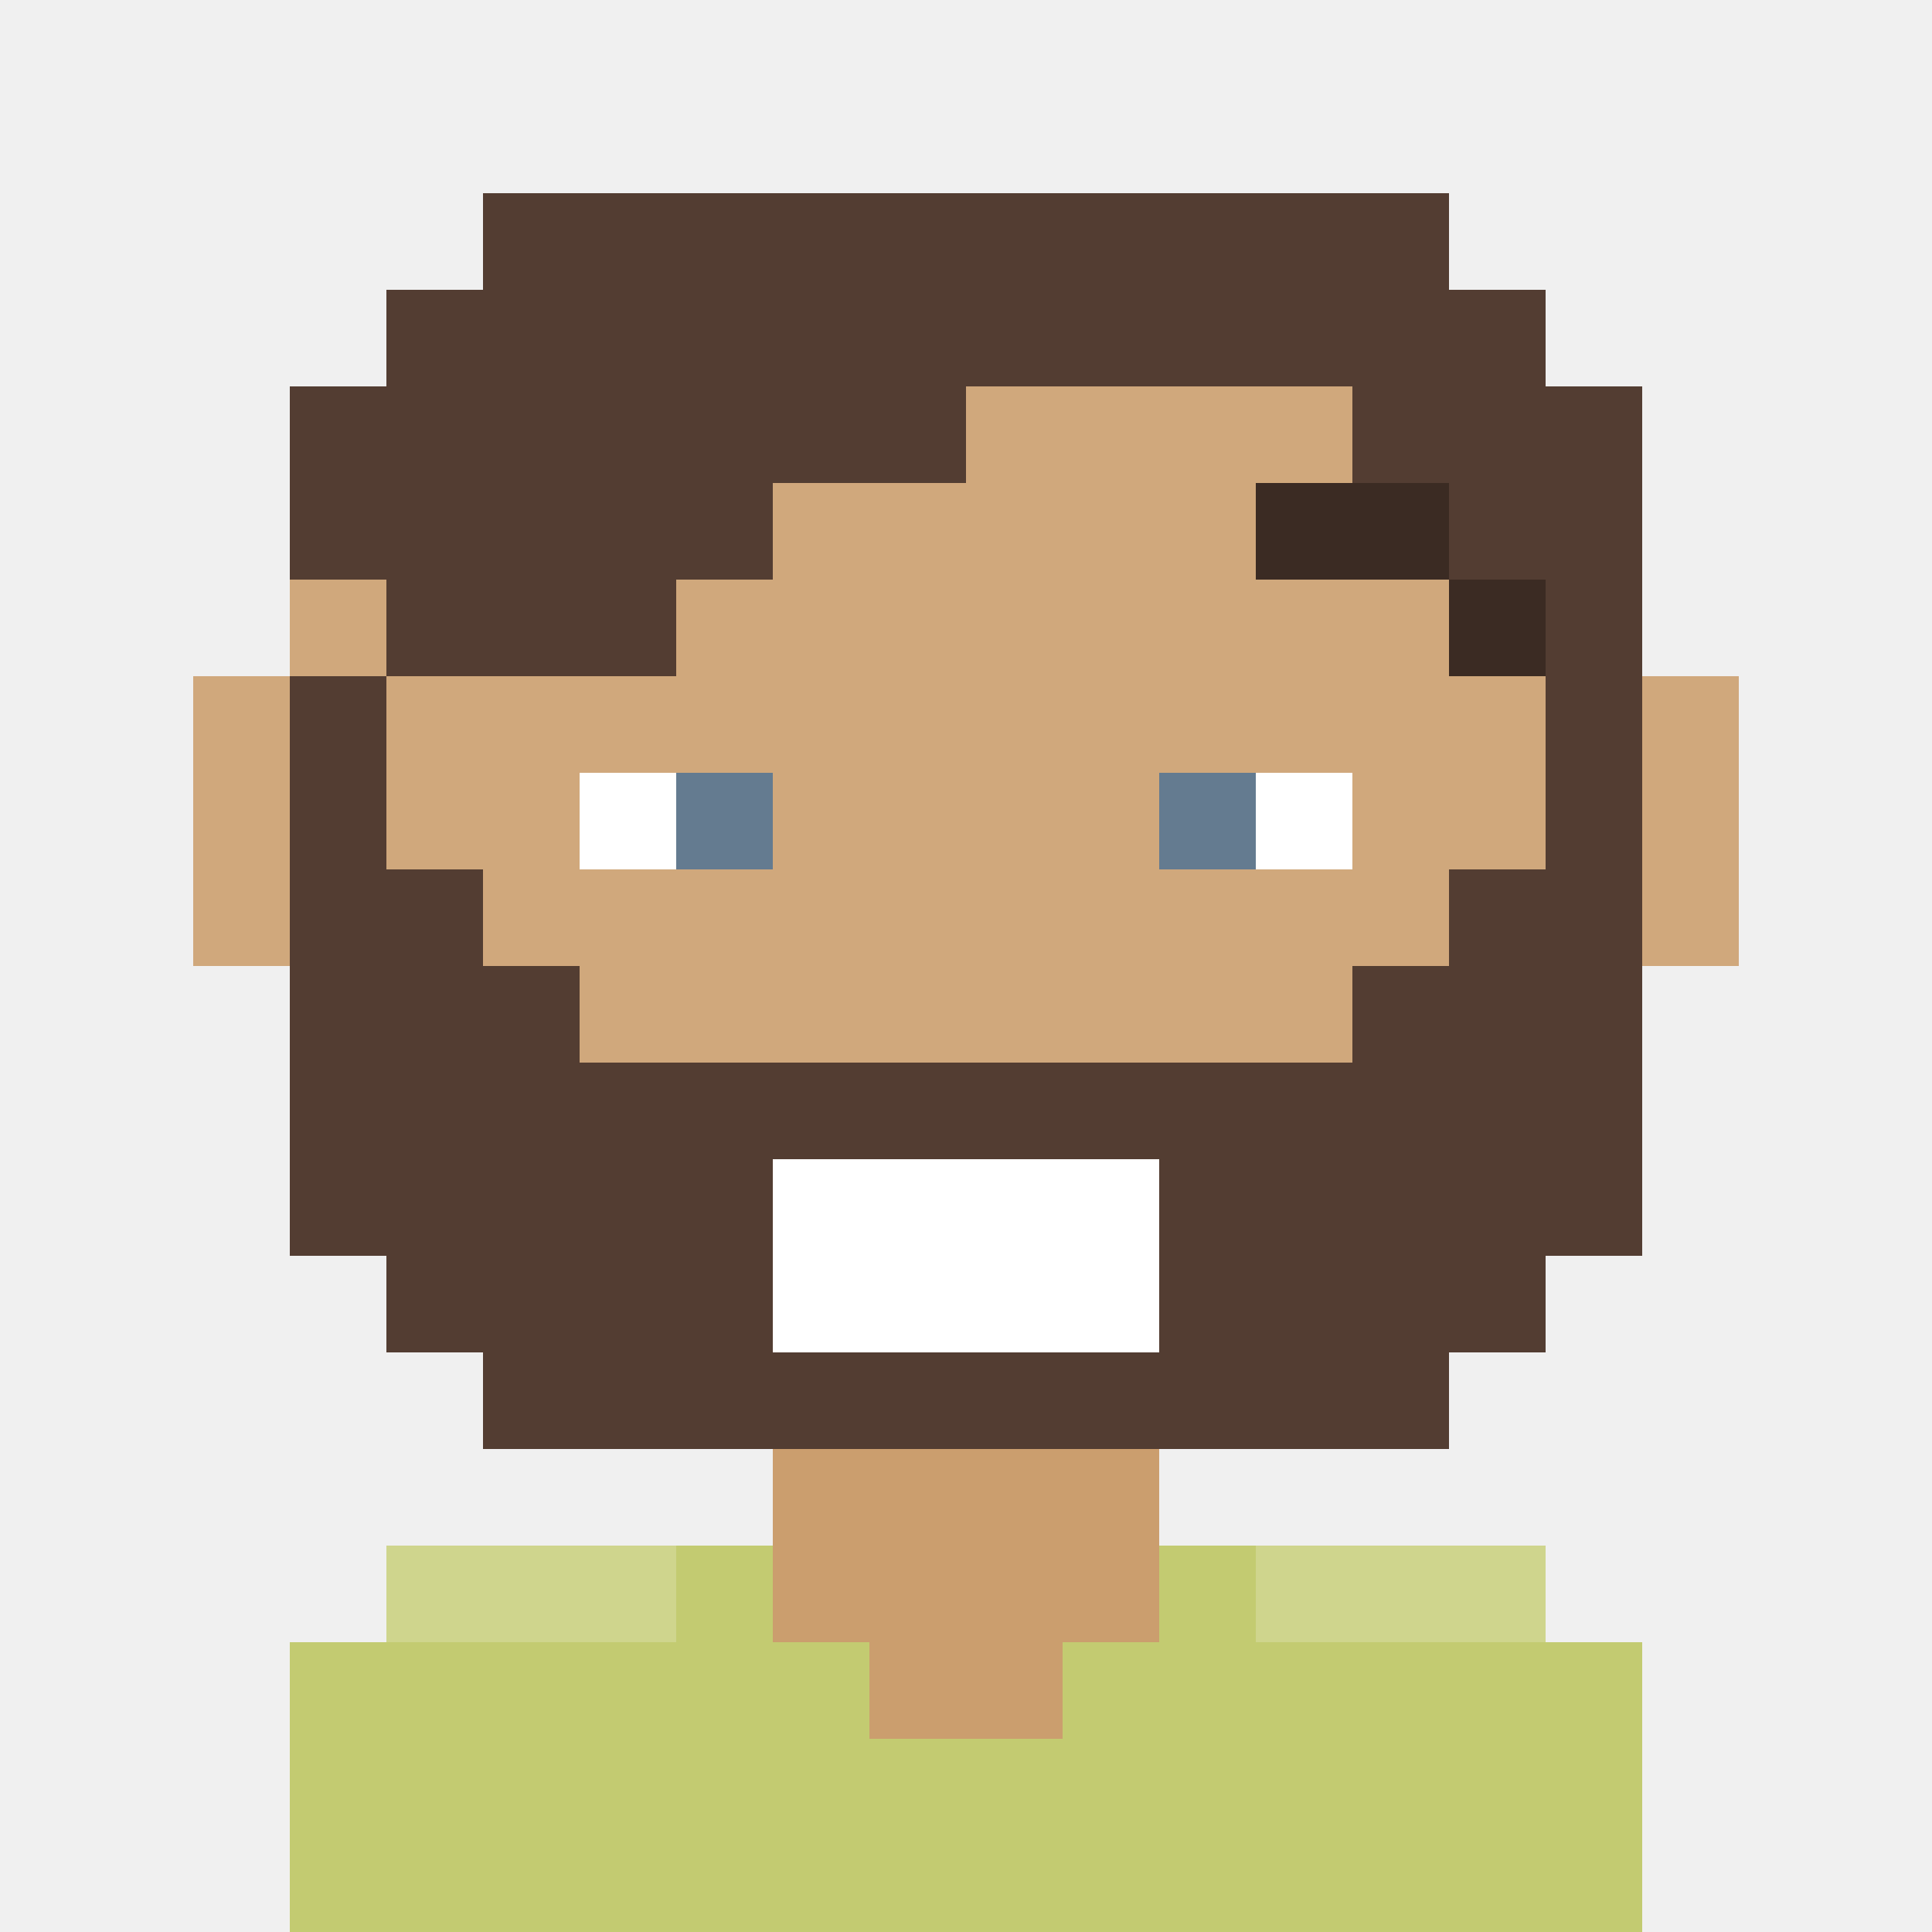
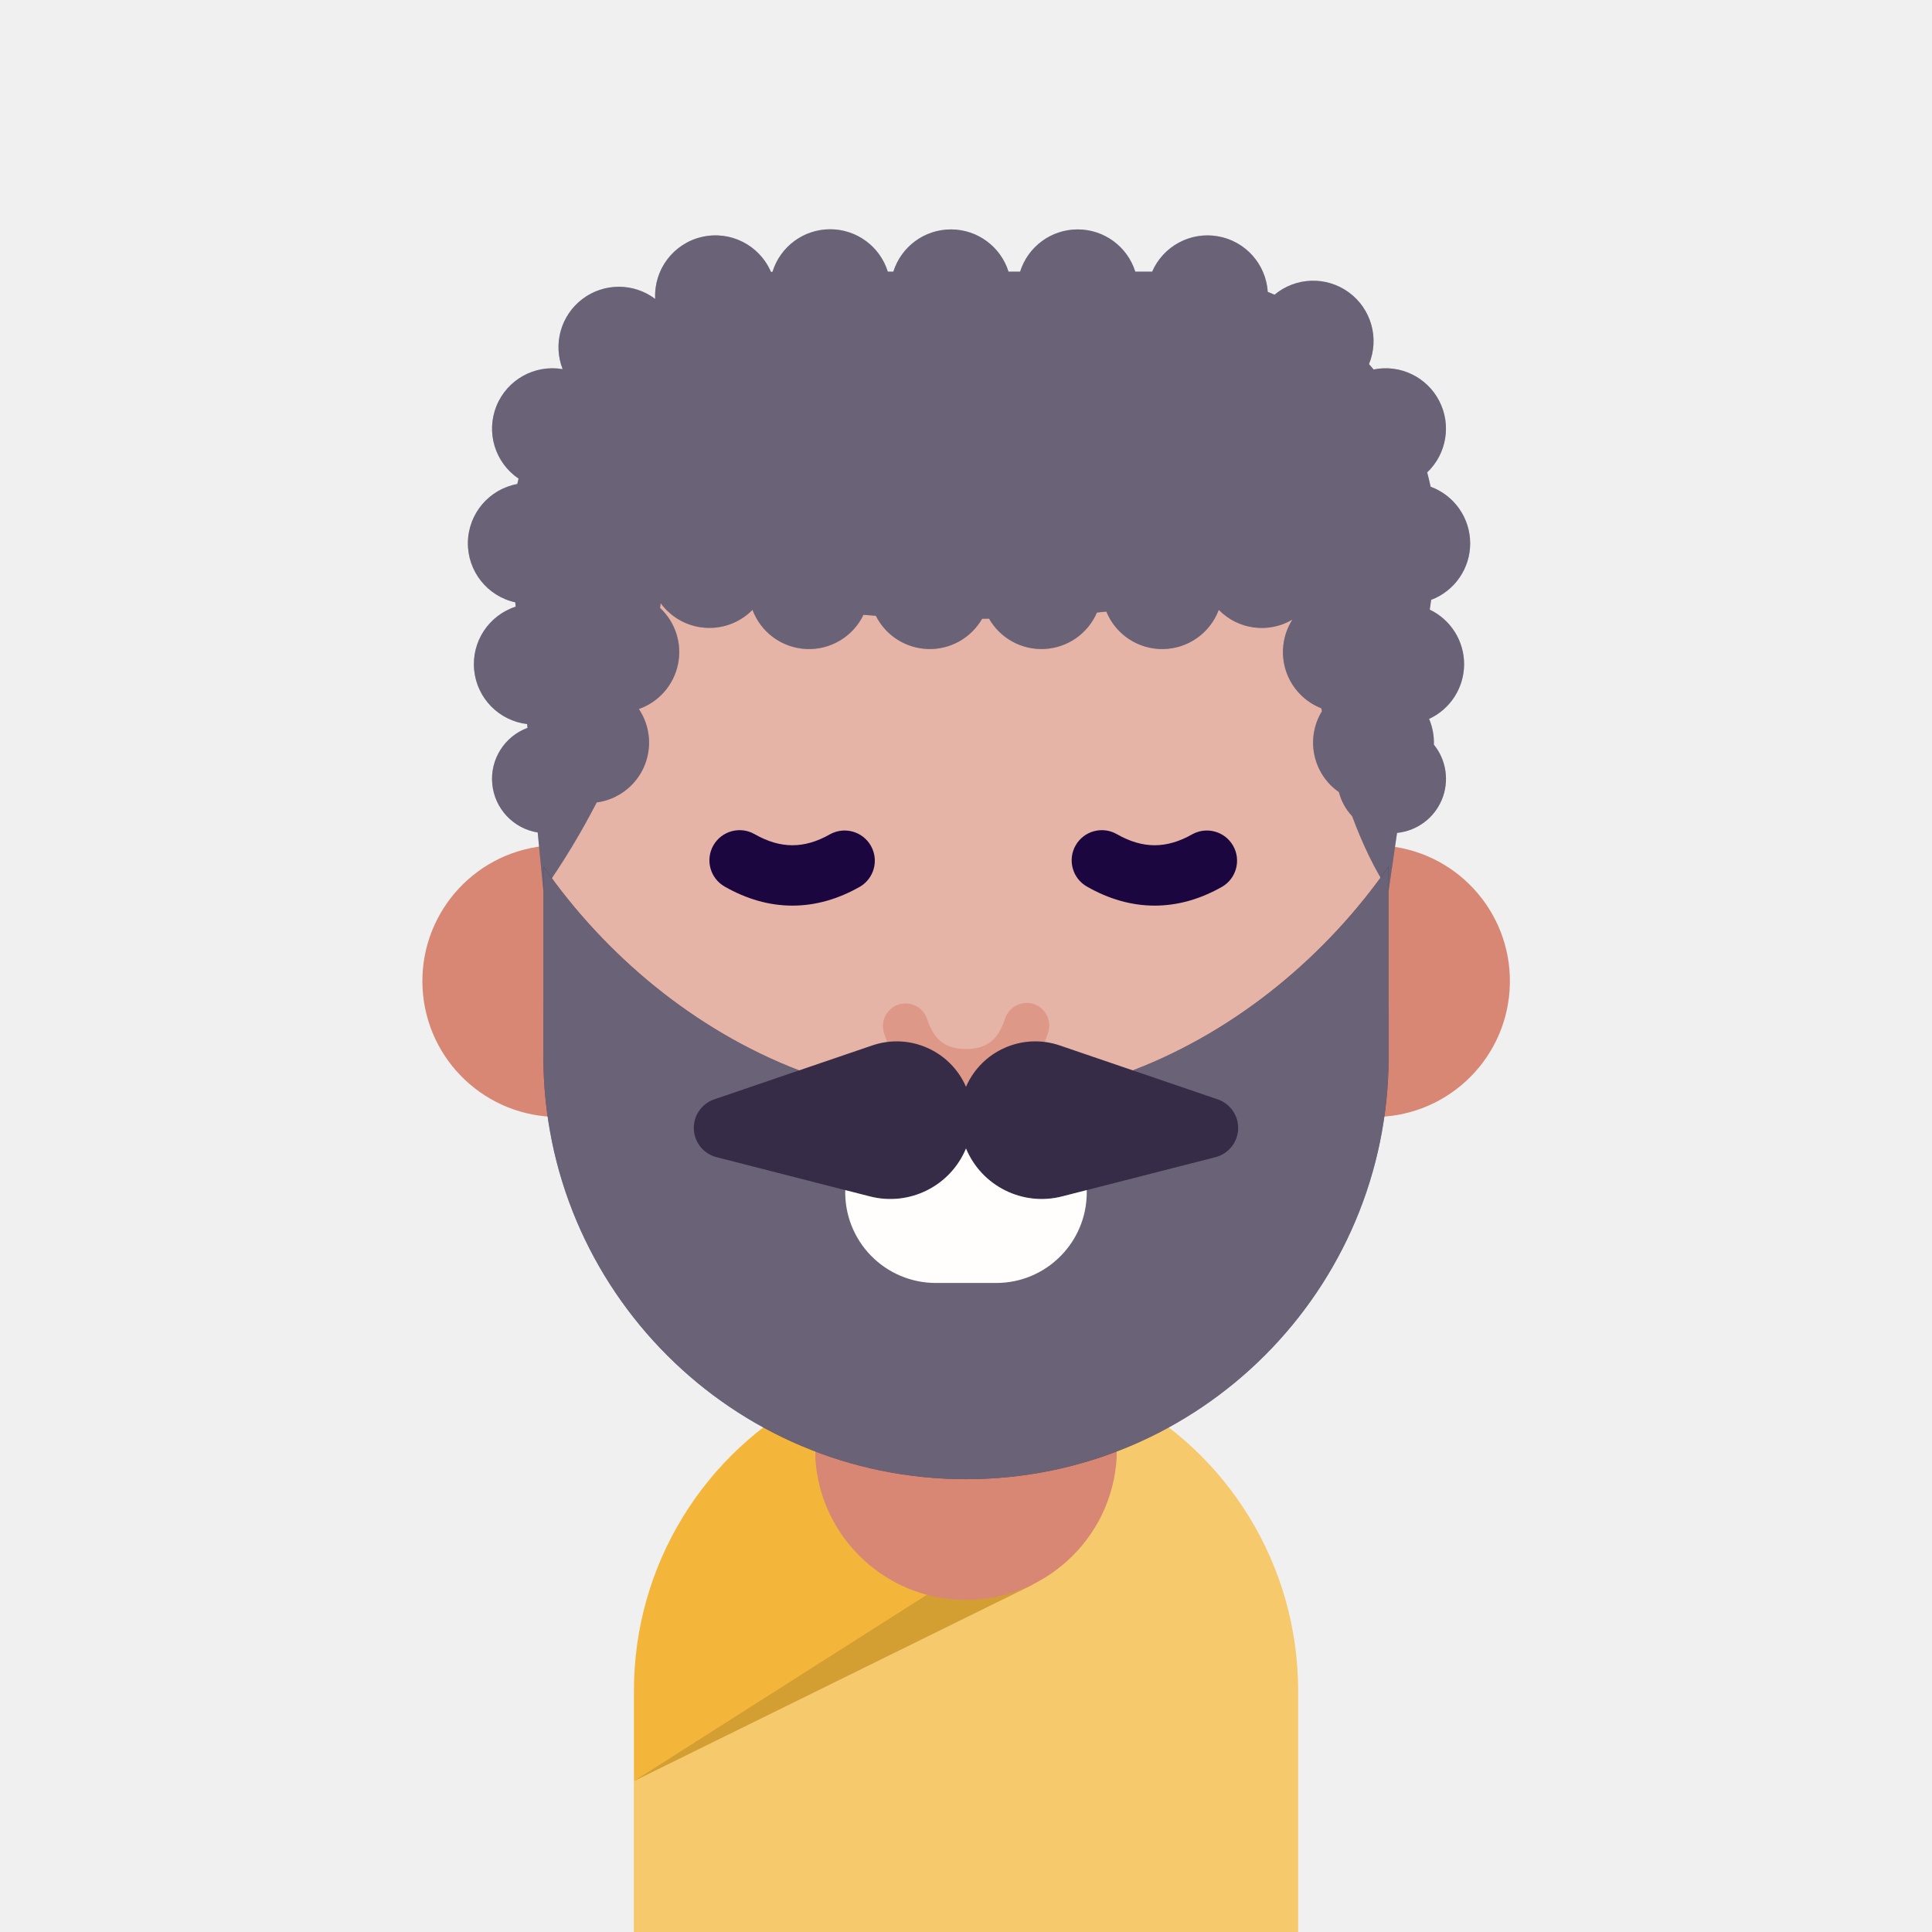
- <svg xmlns="http://www.w3.org/2000/svg" style="isolation:isolate" viewBox="0 0 20 20" version="1.1" shape-rendering="crispEdges">
-   <path d="M8 15v1H4v1H3v3h14v-3h-1v-1h-4v-1h3v-1h1v-1h1v-3h1V7h-1V4h-1V3h-1V2H5v1H4v1H3v3H2v3h1v3h1v1h1v1h3z" fill="#CB9E6E" />
-   <path d="M5 15v-1H4v-1H3v-3H2V7h1V4h1V3h1V2h10v1h1v1h1v3h1v3h-1v3h-1v1h-1v1H5z" fill="#FFF" fill-opacity=".1" />
-   <path d="M6 8h1v1H6V8zm7 0h1v1h-1V8z" fill="#FFF" />
-   <path d="M7 8h1v1H7V8zm5 0h1v1h-1V8z" fill="#647b90" />
-   <path d="M7 5v1H5v1H4V6h1V5h2zm6 0h2v1h1v1h-1V6h-2V5z" fill-rule="evenodd" fill="#3b2b23" />
-   <path d="M3 7v6h1v1h1v1h10v-1h1v-1h1V7h-1v2h-1v1h-1v1H6v-1H5V9H4V7H3z" id="Path" fill="#533d32" fill-opacity="1" />
-   <path d="M8 12v2h4v-2H8z" fill="#FFF" />
-   <path d="M3 20v-3h1v-1h4v1h1v1h2v-1h1v-1h4v1h1v3H3z" fill="#c3cb71" />
-   <path d="M4 17v-1h3v1H4zm9 0v-1h3v1h-3z" fill-rule="evenodd" fill="#FFF" fill-opacity=".2" />
-   <path d="M5 2h10v1h1v1h1v3h-1V6h-1V5h-1V4h-4v1H8v1H7v1H4V6H3V4h1V3h1V2z" fill="#533d32" />
+ <svg xmlns="http://www.w3.org/2000/svg" viewBox="0 0 64 64" fill="none">
+   <mask id="avatarsRadiusMask">
+     <rect width="64" height="64" rx="0" ry="0" x="0" y="0" fill="#fff" />
+   </mask>
+   <g mask="url(#avatarsRadiusMask)">
+     <path d="M37 46.08V52a5 5 0 0 1-10 0v-5.92A14.035 14.035 0 0 1 18.58 37h-.08a4.5 4.5 0 0 1-.5-8.973V27c0-7.732 6.268-14 14-14s14 6.268 14 14v1.027A4.5 4.5 0 0 1 45.42 37 14.035 14.035 0 0 1 37 46.081Z" fill="rgba(215, 135, 116, 1)" />
+     <mask id="personas-a" style="mask-type:alpha" maskUnits="userSpaceOnUse" x="14" y="13" width="36" height="44">
+       <path d="M37 46.08V52a5 5 0 0 1-10 0v-5.92A14.035 14.035 0 0 1 18.58 37h-.08a4.5 4.5 0 0 1-.5-8.973V27c0-7.732 6.268-14 14-14s14 6.268 14 14v1.027A4.5 4.5 0 0 1 45.42 37 14.035 14.035 0 0 1 37 46.081Z" fill="#fff" />
+     </mask>
+     <g mask="url(#personas-a)">
+       <path d="M32 13c7.732 0 14 6.268 14 14v6c0 7.732-6.268 14-14 14s-14-6.268-14-14v-6c0-7.732 6.268-14 14-14Z" fill="#fff" style="mix-blend-mode:overlay" opacity=".364" />
+     </g>
+     <g transform="translate(20 24)">
+       <g fill="#1B0640">
+         <path d="M3.632 4.004a1 1 0 0 0 .372 1.364C4.734 5.785 5.486 6 6.25 6s1.517-.215 2.246-.632a1 1 0 0 0-.992-1.736C7.066 3.882 6.652 4 6.25 4s-.816-.118-1.254-.368a1 1 0 0 0-1.364.372ZM15.632 4.004a1 1 0 0 0 .372 1.364c.73.417 1.482.632 2.246.632s1.517-.215 2.246-.632a1 1 0 0 0-.992-1.736c-.438.25-.852.368-1.254.368s-.817-.118-1.254-.368a1 1 0 0 0-1.364.372Z" />
+       </g>
+     </g>
+     <g transform="translate(2 2)">
+       <path d="M31.792 7a2 2 0 0 1 3.816 0h.558a2 2 0 0 1 3.83.668c.075.03.15.063.224.095a2 2 0 0 1 3.13 2.298l.152.178a2 2 0 0 1 1.775 3.41 8.9 8.9 0 0 1 .114.474 2 2 0 0 1 .018 3.748l-.047.324a2 2 0 0 1-.022 3.62 1.994 1.994 0 0 1 .159.852 1.8 1.8 0 0 1-1.22 2.924L44 27.5c-.44-.659-.842-1.48-1.209-2.465a1.796 1.796 0 0 1-.437-.796 1.997 1.997 0 0 1-.563-2.679l-.022-.098a2 2 0 0 1-.956-2.937 1.994 1.994 0 0 1-2.44-.323 2 2 0 0 1-3.724.057 39.11 39.11 0 0 1-.312.032 2 2 0 0 1-3.573.203l-.23.003a2 2 0 0 1-3.521-.099l-.41-.031a2 2 0 0 1-3.676-.165c-.363.369-.868.598-1.427.598-.663 0-1.25-.322-1.614-.818l-.022.155a2 2 0 0 1-.701 3.35 2 2 0 0 1-1.397 3.095A24.9 24.9 0 0 1 16 27.5l-.188-1.923a1.8 1.8 0 0 1-.338-3.465l-.012-.126a2 2 0 0 1-.38-3.889l-.013-.144a2 2 0 0 1 .067-3.92c.013-.06.027-.118.042-.178a2 2 0 0 1 1.46-3.627 2 2 0 0 1 3.066-2.326 2 2 0 0 1 3.835-.894l.05-.002A2 2 0 0 1 27.41 7h.183a2 2 0 0 1 3.816 0h.384Z" fill="rgba(54, 44, 71, 1)" />
+       <mask id="hairCurlyHighTop-a" style="mask-type:alpha" maskUnits="userSpaceOnUse" x="13" y="5" width="34" height="23">
+         <path d="M31.792 7a2 2 0 0 1 3.816 0h.558a2 2 0 0 1 3.83.668c.075.03.15.063.224.095a2 2 0 0 1 3.13 2.298l.152.178a2 2 0 0 1 1.775 3.41 8.9 8.9 0 0 1 .114.474 2 2 0 0 1 .018 3.748l-.047.324a2 2 0 0 1-.022 3.62 1.994 1.994 0 0 1 .159.852 1.8 1.8 0 0 1-1.22 2.924L44 27.5c-.44-.659-.842-1.48-1.209-2.465a1.796 1.796 0 0 1-.437-.796 1.997 1.997 0 0 1-.563-2.679l-.022-.098a2 2 0 0 1-.956-2.937 1.994 1.994 0 0 1-2.44-.323 2 2 0 0 1-3.724.057 39.11 39.11 0 0 1-.312.032 2 2 0 0 1-3.573.203l-.23.003a2 2 0 0 1-3.521-.099l-.41-.031a2 2 0 0 1-3.676-.165c-.363.369-.868.598-1.427.598-.663 0-1.25-.322-1.614-.818l-.022.155a2 2 0 0 1-.701 3.35 2 2 0 0 1-1.397 3.095A24.9 24.9 0 0 1 16 27.5l-.188-1.923a1.8 1.8 0 0 1-.338-3.465l-.012-.126a2 2 0 0 1-.38-3.889l-.013-.144a2 2 0 0 1 .067-3.92c.013-.06.027-.118.042-.178a2 2 0 0 1 1.46-3.627 2 2 0 0 1 3.066-2.326 2 2 0 0 1 3.835-.894l.05-.002A2 2 0 0 1 27.41 7h.183a2 2 0 0 1 3.816 0h.384Z" fill="#fff" />
+       </mask>
+       <g mask="url(#hairCurlyHighTop-a)">
+         <path fill="#fff" d="M13 5h34v23H13z" style="mix-blend-mode:overlay" opacity=".259" />
+       </g>
+     </g>
+     <g transform="translate(11 44)">
+       <path d="M32 20H10v-8a11 11 0 0 1 6-9.8V4a5 5 0 0 0 10 0V2.2a11 11 0 0 1 6 9.8v8Z" fill="rgba(243, 182, 58, 1)" />
+       <mask id="bodySmall-a" style="mask-type:alpha" maskUnits="userSpaceOnUse" x="10" y="2" width="22" height="18">
+         <path d="M32 20H10v-8a11 11 0 0 1 6-9.8V4a5 5 0 0 0 10 0V2.2a11 11 0 0 1 6 9.8v8Z" fill="#fff" />
+       </mask>
+       <g mask="url(#bodySmall-a)">
+         <path opacity=".136" d="M20.617 8.25 22 8l1.207.5L10 15l10.617-6.75Z" fill="#000" />
+         <path d="M21 1h11v47H10V15l13.345-6.578L21 1Z" fill="#fff" style="mix-blend-mode:overlay" opacity=".261" />
+       </g>
+     </g>
+     <g transform="translate(23 36)">
+       <path fill-rule="evenodd" clip-rule="evenodd" d="M9 2a6.611 6.611 0 0 1-2.27-.412A2.035 2.035 0 0 0 4 3.5a3.5 3.5 0 0 0 2.004 3.165 3 3 0 0 0 5.992 0A3.5 3.5 0 0 0 14 3.5a2.035 2.035 0 0 0-2.73-1.912A6.61 6.61 0 0 1 9 2ZM7.585 7h2.83a1.5 1.5 0 0 1-2.83 0Z" fill="#456DFF" />
+       <path fill-rule="evenodd" clip-rule="evenodd" d="M12 6.5c0 .055-.002.11-.005.165A3.5 3.5 0 0 0 14 3.5a2.035 2.035 0 0 0-2.73-1.912A6.61 6.61 0 0 1 9 2a6.611 6.611 0 0 1-2.27-.412A2.035 2.035 0 0 0 4 3.5a3.5 3.5 0 0 0 2.004 3.165A3 3 0 1 1 12 6.5ZM7.585 7h2.83a1.5 1.5 0 1 0-2.83 0Z" fill="#fff" fill-opacity=".26" style="mix-blend-mode:lighten" />
+       <circle cx="9" cy="4.5" r="1.5" fill="#fff" />
+     </g>
+     <g>
+       <g transform="translate(24 28)">
+         <path d="M5.289 6.237a.75.75 0 1 1 1.423-.474c.233.699.617.987 1.288.987s1.056-.288 1.289-.987a.75.75 0 1 1 1.422.474C10.278 7.538 9.33 8.25 8 8.25s-2.278-.712-2.711-2.013Z" fill="#000" style="mix-blend-mode:overlay" opacity=".36" />
+       </g>
+     </g>
+     <g>
+       <g transform="translate(14 26)">
+         <path d="m12.473 9.458 2.423-.827A2.504 2.504 0 0 1 18 10.001a2.504 2.504 0 0 1 3.104-1.37l2.423.827c3.466-1.33 6.425-3.817 8.47-6.756C31.999 2.8 32 2.9 32 3v6c0 7.732-6.268 14-14 14S4 16.732 4 9V3c0-.1.001-.2.003-.298 2.045 2.94 5.004 5.425 8.47 6.756Z" fill="rgba(54, 44, 71, 1)" />
+         <mask id="facialHairBeardMustache-a" style="mask-type:alpha" maskUnits="userSpaceOnUse" x="4" y="2" width="28" height="21">
+           <path d="m12.473 9.458 2.423-.827A2.504 2.504 0 0 1 18 10.001a2.504 2.504 0 0 1 3.104-1.37l2.423.827c3.466-1.33 6.425-3.817 8.47-6.756C31.999 2.8 32 2.9 32 3v6c0 7.732-6.268 14-14 14S4 16.732 4 9V3c0-.1.001-.2.003-.298 2.045 2.94 5.004 5.425 8.47 6.756Z" fill="#fff" />
+         </mask>
+         <g mask="url(#facialHairBeardMustache-a)">
+           <path d="M32 9V3c0-.1-.001-.2-.003-.298-2.045 2.94-5.004 5.425-8.47 6.756l2.812.96a1 1 0 0 1-.075 1.915l-5.081 1.3A2.715 2.715 0 0 1 18 12.046a2.718 2.718 0 0 1-3.183 1.587l-5.081-1.3a1 1 0 0 1-.075-1.916l2.812-.96c-3.466-1.33-6.425-3.816-8.47-6.755C4.001 2.8 4 2.9 4 3v6c0 7.732 6.268 14 14 14s14-6.268 14-14Z" fill="#fff" style="mix-blend-mode:overlay" opacity=".26" />
+           <path d="M22 13.424v.076a3 3 0 0 1-3 3h-2a3 3 0 0 1-3-3.076l.817.209A2.715 2.715 0 0 0 18 12.046a2.718 2.718 0 0 0 3.183 1.587l.816-.209Z" fill="#FFFEFD" />
+         </g>
+       </g>
+     </g>
+   </g>
</svg>
